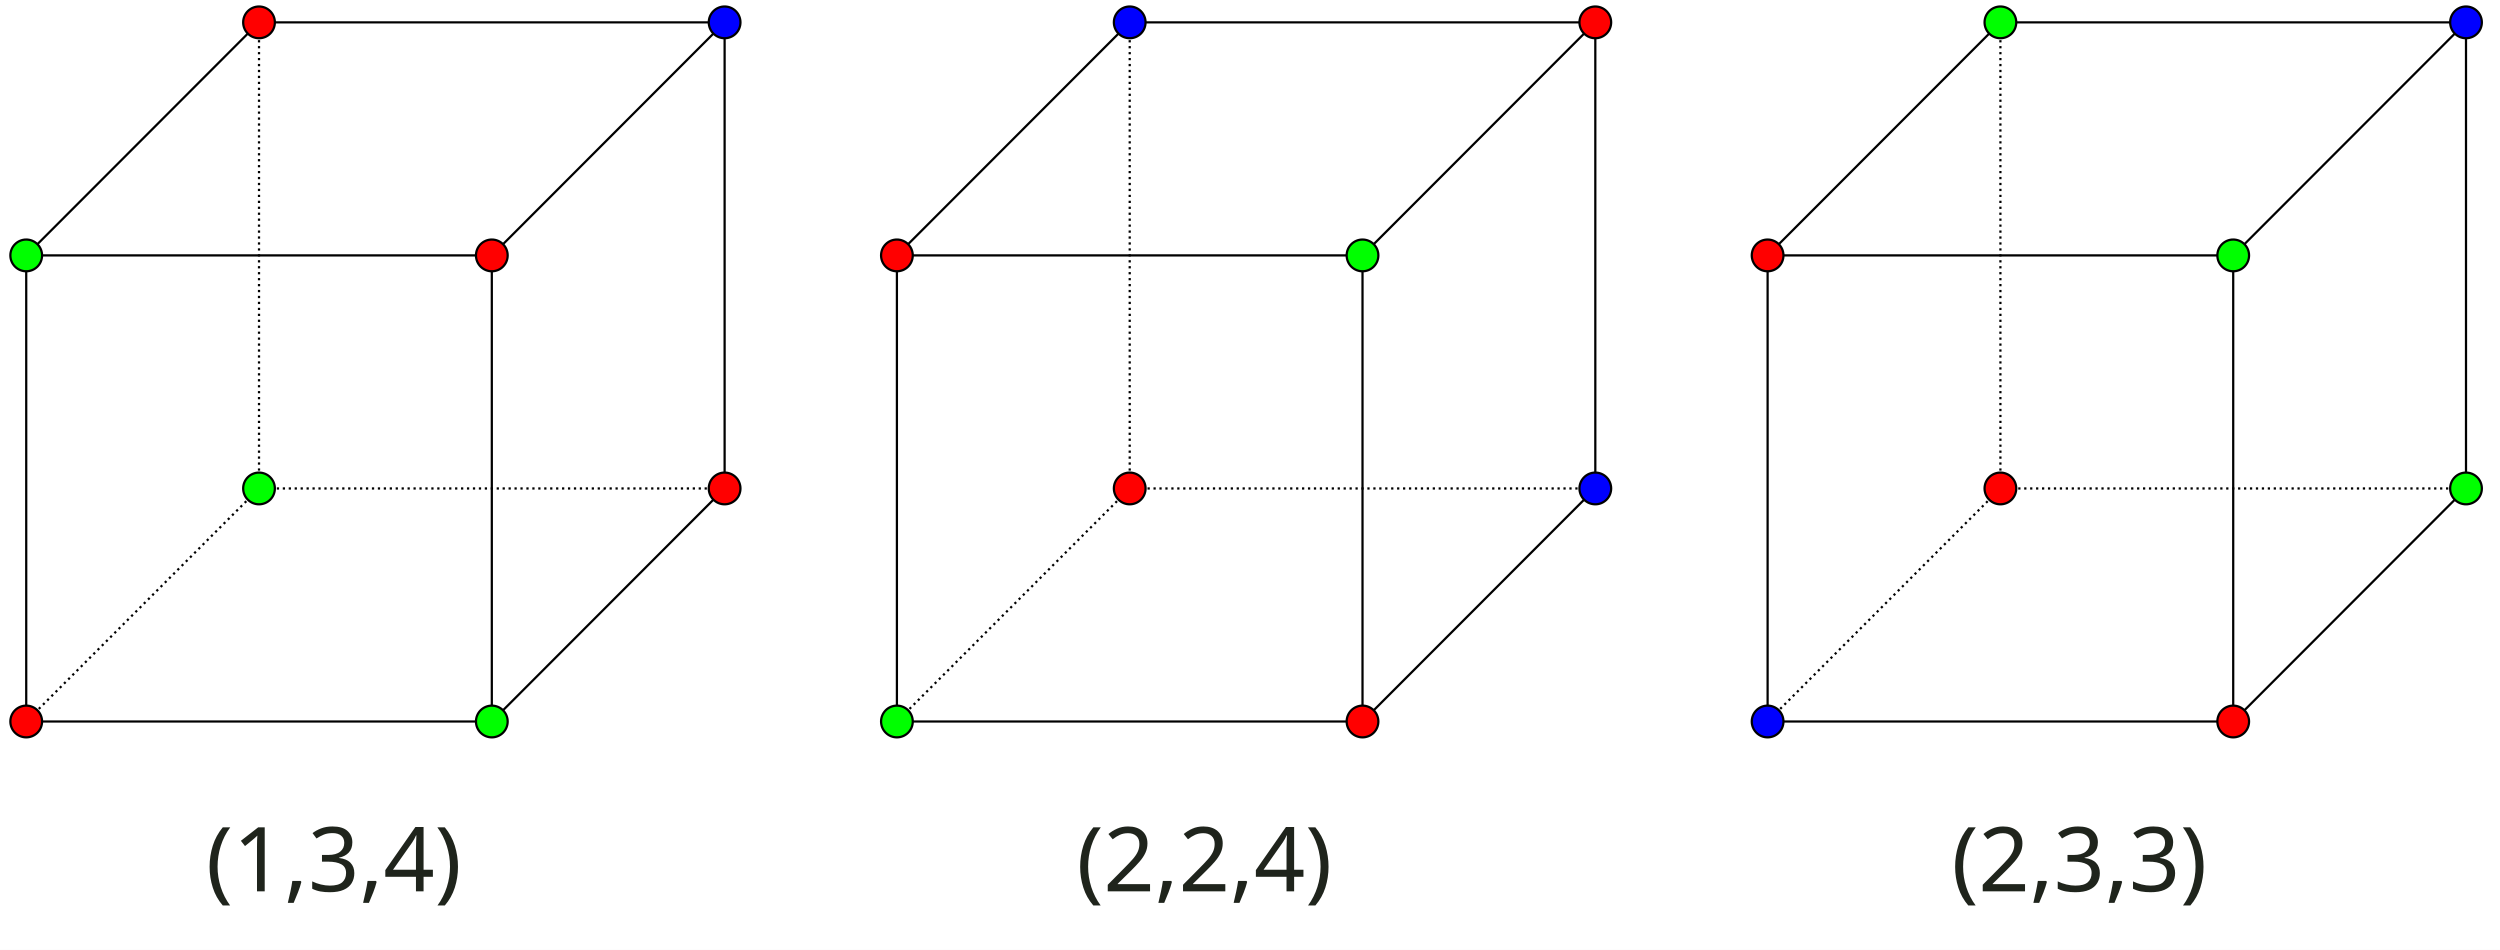
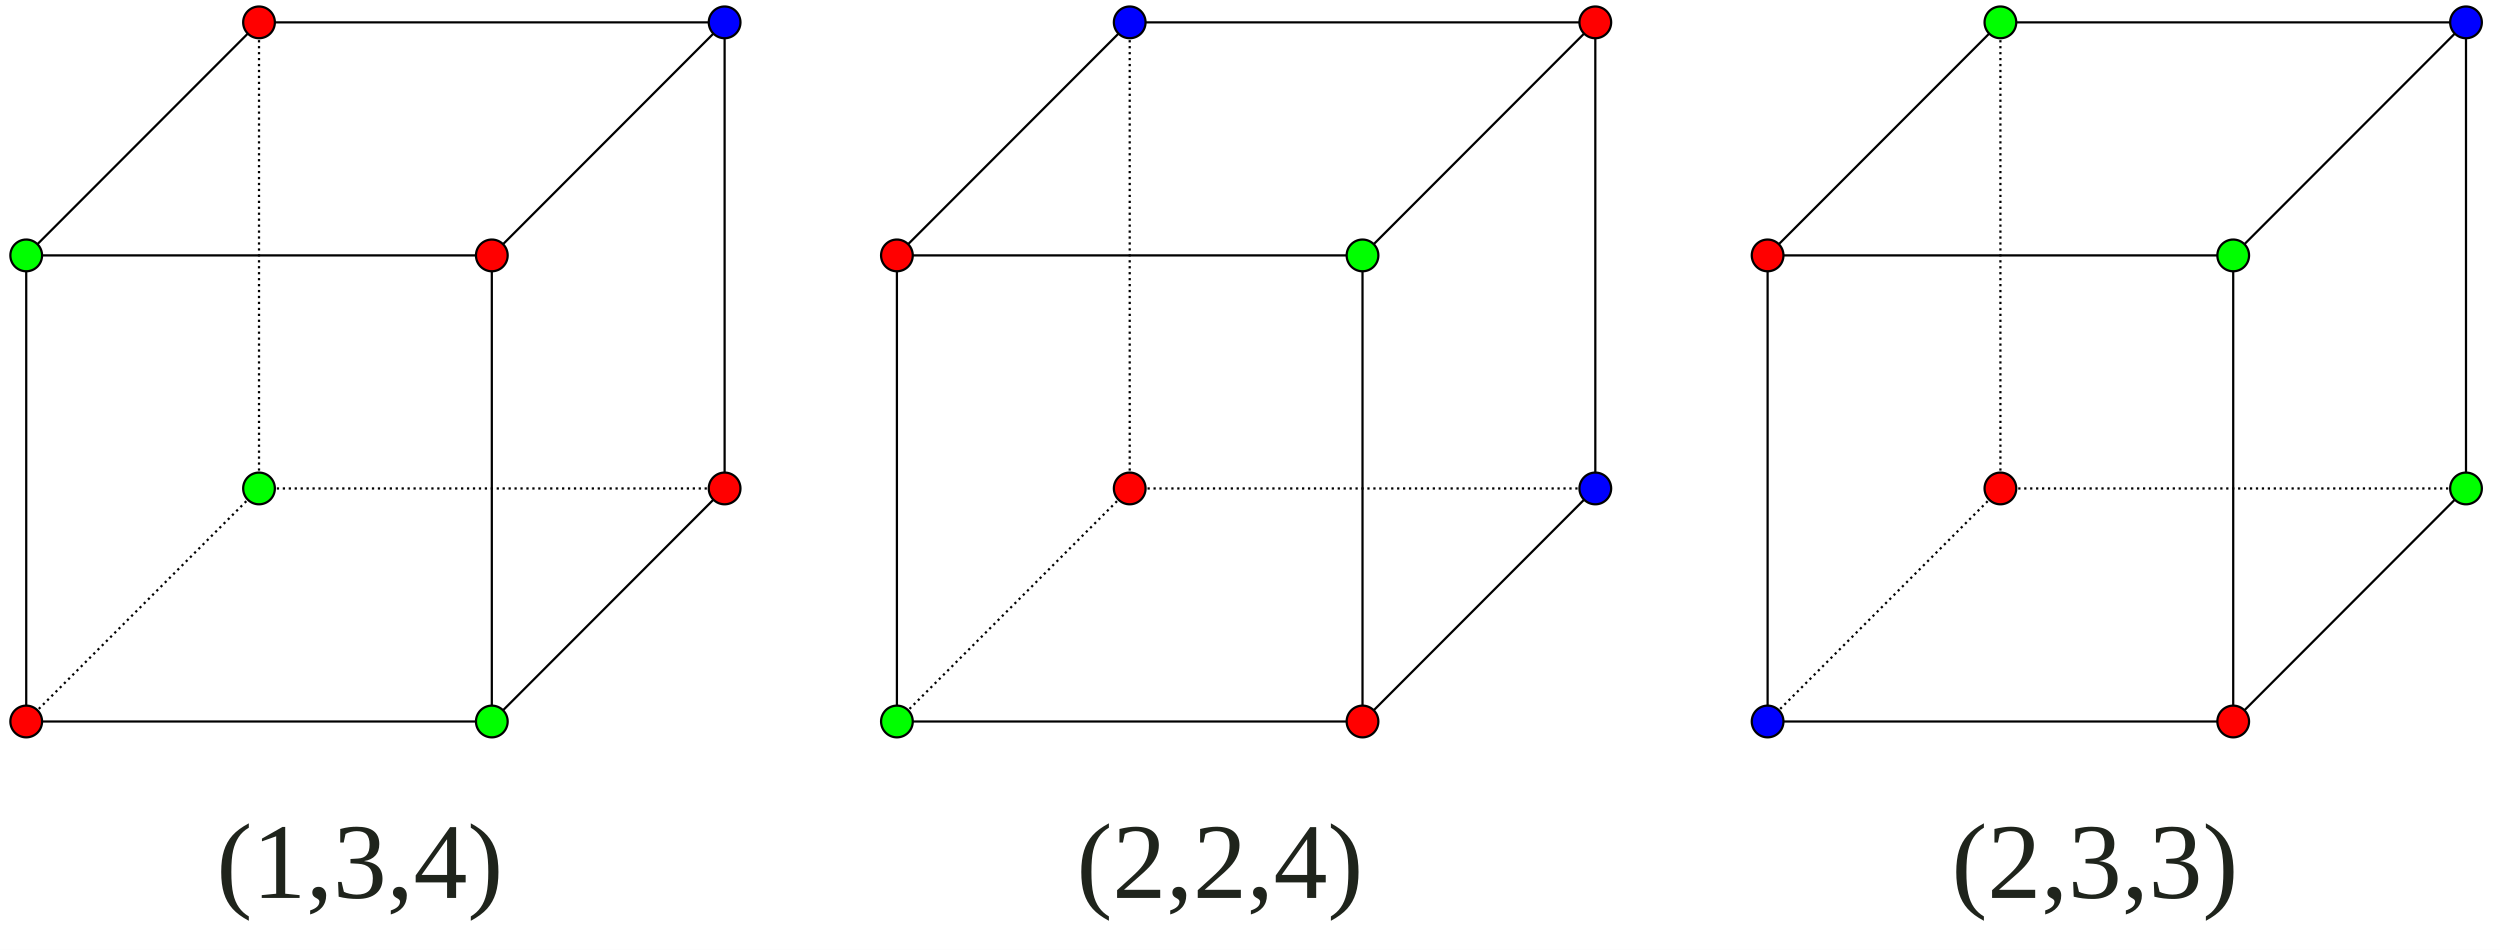
<svg xmlns="http://www.w3.org/2000/svg" version="1.1" id="svg1" width="1488" height="565.367" viewBox="0 0 1488 565.367">
  <defs id="defs1">
    <clipPath clipPathUnits="userSpaceOnUse" id="clipPath4">
      <path d="M 0,0 H 1116 V 339 H 0 Z" transform="scale(1.001055,1)" id="path4" />
    </clipPath>
    <clipPath clipPathUnits="userSpaceOnUse" id="clipPath6">
      <path d="m 7.207,7.211 h 324.23 V 331.789 H 7.207 Z" transform="scale(1.333333)" id="path6" />
    </clipPath>
    <clipPath clipPathUnits="userSpaceOnUse" id="clipPath7">
      <path d="M 0,0 H 1116 V 339 H 0 Z" transform="scale(1.001055,1)" id="path7" />
    </clipPath>
    <clipPath clipPathUnits="userSpaceOnUse" id="clipPath9">
      <path d="m 7.207,7.211 h 324.23 V 331.789 H 7.207 Z" transform="scale(1.333333)" id="path9" />
    </clipPath>
    <clipPath clipPathUnits="userSpaceOnUse" id="clipPath10">
      <path d="M 0,0 H 1116 V 339 H 0 Z" transform="scale(1.001055,1)" id="path10" />
    </clipPath>
    <clipPath clipPathUnits="userSpaceOnUse" id="clipPath12">
      <path d="m 7.207,7.211 h 324.23 V 331.789 H 7.207 Z" transform="scale(1.333333)" id="path12" />
    </clipPath>
    <clipPath clipPathUnits="userSpaceOnUse" id="clipPath13">
      <path d="M 0,0 H 1116 V 339 H 0 Z" transform="scale(1.001055,1)" id="path13" />
    </clipPath>
    <clipPath clipPathUnits="userSpaceOnUse" id="clipPath15">
      <path d="m 7.207,7.211 h 324.23 V 331.789 H 7.207 Z" transform="scale(1.333333)" id="path15" />
    </clipPath>
    <clipPath clipPathUnits="userSpaceOnUse" id="clipPath16">
      <path d="M 0,0 H 1116 V 339 H 0 Z" transform="scale(1.001055,1)" id="path16" />
    </clipPath>
    <clipPath clipPathUnits="userSpaceOnUse" id="clipPath18">
      <path d="m 7.207,7.211 h 324.23 V 331.789 H 7.207 Z" transform="scale(1.333333)" id="path18" />
    </clipPath>
    <clipPath clipPathUnits="userSpaceOnUse" id="clipPath19">
      <path d="M 0,0 H 1116 V 339 H 0 Z" transform="scale(1.001055,1)" id="path19" />
    </clipPath>
    <clipPath clipPathUnits="userSpaceOnUse" id="clipPath21">
      <path d="m 7.207,7.211 h 324.23 V 331.789 H 7.207 Z" transform="scale(1.333333)" id="path21" />
    </clipPath>
    <clipPath clipPathUnits="userSpaceOnUse" id="clipPath22">
      <path d="M 0,0 H 1116 V 339 H 0 Z" transform="scale(1.001055,1)" id="path22" />
    </clipPath>
    <clipPath clipPathUnits="userSpaceOnUse" id="clipPath24">
      <path d="m 7.207,7.211 h 324.23 V 331.789 H 7.207 Z" transform="scale(1.333333)" id="path24" />
    </clipPath>
    <clipPath clipPathUnits="userSpaceOnUse" id="clipPath25">
      <path d="M 0,0 H 1116 V 339 H 0 Z" transform="scale(1.001055,1)" id="path25" />
    </clipPath>
    <clipPath clipPathUnits="userSpaceOnUse" id="clipPath27">
      <path d="m 7.207,7.211 h 324.23 V 331.789 H 7.207 Z" transform="scale(1.333333)" id="path27" />
    </clipPath>
    <clipPath clipPathUnits="userSpaceOnUse" id="clipPath28">
      <path d="M 0,0 H 1116 V 339 H 0 Z" transform="scale(1.001055,1)" id="path28" />
    </clipPath>
    <clipPath clipPathUnits="userSpaceOnUse" id="clipPath30">
      <path d="m 7.207,7.211 h 324.23 V 331.789 H 7.207 Z" transform="scale(1.333333)" id="path30" />
    </clipPath>
    <clipPath clipPathUnits="userSpaceOnUse" id="clipPath31">
      <path d="M 0,0 H 1116 V 339 H 0 Z" transform="scale(1.001055,1)" id="path31" />
    </clipPath>
    <clipPath clipPathUnits="userSpaceOnUse" id="clipPath33">
      <path d="m 7.207,7.211 h 324.23 V 331.789 H 7.207 Z" transform="scale(1.333333)" id="path33" />
    </clipPath>
    <clipPath clipPathUnits="userSpaceOnUse" id="clipPath34">
      <path d="M 0,0 H 1116 V 339 H 0 Z" transform="scale(1.001055,1)" id="path34" />
    </clipPath>
    <clipPath clipPathUnits="userSpaceOnUse" id="clipPath36">
      <path d="m 7.207,7.211 h 324.23 V 331.789 H 7.207 Z" transform="scale(1.333333)" id="path36" />
    </clipPath>
    <clipPath clipPathUnits="userSpaceOnUse" id="clipPath37">
      <path d="M 0,0 H 1116 V 339 H 0 Z" transform="scale(1.001055,1)" id="path37" />
    </clipPath>
    <clipPath clipPathUnits="userSpaceOnUse" id="clipPath39">
      <path d="m 7.207,7.211 h 324.23 V 331.789 H 7.207 Z" transform="scale(1.333333)" id="path39" />
    </clipPath>
    <clipPath clipPathUnits="userSpaceOnUse" id="clipPath50">
      <path d="M 0,0 H 1116 V 339 H 0 Z" transform="scale(1.001055,1)" id="path50" />
    </clipPath>
    <clipPath clipPathUnits="userSpaceOnUse" id="clipPath52">
      <path d="M 395.883,7.211 H 720.117 V 331.789 H 395.883 Z" transform="scale(1.333333)" id="path52" />
    </clipPath>
    <clipPath clipPathUnits="userSpaceOnUse" id="clipPath53">
      <path d="M 0,0 H 1116 V 339 H 0 Z" transform="scale(1.001055,1)" id="path53" />
    </clipPath>
    <clipPath clipPathUnits="userSpaceOnUse" id="clipPath55">
      <path d="M 395.883,7.211 H 720.117 V 331.789 H 395.883 Z" transform="scale(1.333333)" id="path55" />
    </clipPath>
    <clipPath clipPathUnits="userSpaceOnUse" id="clipPath56">
      <path d="M 0,0 H 1116 V 339 H 0 Z" transform="scale(1.001055,1)" id="path56" />
    </clipPath>
    <clipPath clipPathUnits="userSpaceOnUse" id="clipPath58">
      <path d="M 395.883,7.211 H 720.117 V 331.789 H 395.883 Z" transform="scale(1.333333)" id="path58" />
    </clipPath>
    <clipPath clipPathUnits="userSpaceOnUse" id="clipPath59">
      <path d="M 0,0 H 1116 V 339 H 0 Z" transform="scale(1.001055,1)" id="path59" />
    </clipPath>
    <clipPath clipPathUnits="userSpaceOnUse" id="clipPath61">
      <path d="M 395.883,7.211 H 720.117 V 331.789 H 395.883 Z" transform="scale(1.333333)" id="path61" />
    </clipPath>
    <clipPath clipPathUnits="userSpaceOnUse" id="clipPath62">
      <path d="M 0,0 H 1116 V 339 H 0 Z" transform="scale(1.001055,1)" id="path62" />
    </clipPath>
    <clipPath clipPathUnits="userSpaceOnUse" id="clipPath64">
      <path d="M 395.883,7.211 H 720.117 V 331.789 H 395.883 Z" transform="scale(1.333333)" id="path64" />
    </clipPath>
    <clipPath clipPathUnits="userSpaceOnUse" id="clipPath65">
      <path d="M 0,0 H 1116 V 339 H 0 Z" transform="scale(1.001055,1)" id="path65" />
    </clipPath>
    <clipPath clipPathUnits="userSpaceOnUse" id="clipPath67">
      <path d="M 395.883,7.211 H 720.117 V 331.789 H 395.883 Z" transform="scale(1.333333)" id="path67" />
    </clipPath>
    <clipPath clipPathUnits="userSpaceOnUse" id="clipPath68">
      <path d="M 0,0 H 1116 V 339 H 0 Z" transform="scale(1.001055,1)" id="path68" />
    </clipPath>
    <clipPath clipPathUnits="userSpaceOnUse" id="clipPath70">
      <path d="M 395.883,7.211 H 720.117 V 331.789 H 395.883 Z" transform="scale(1.333333)" id="path70" />
    </clipPath>
    <clipPath clipPathUnits="userSpaceOnUse" id="clipPath71">
      <path d="M 0,0 H 1116 V 339 H 0 Z" transform="scale(1.001055,1)" id="path71" />
    </clipPath>
    <clipPath clipPathUnits="userSpaceOnUse" id="clipPath73">
      <path d="M 395.883,7.211 H 720.117 V 331.789 H 395.883 Z" transform="scale(1.333333)" id="path73" />
    </clipPath>
    <clipPath clipPathUnits="userSpaceOnUse" id="clipPath74">
      <path d="M 0,0 H 1116 V 339 H 0 Z" transform="scale(1.001055,1)" id="path74" />
    </clipPath>
    <clipPath clipPathUnits="userSpaceOnUse" id="clipPath76">
      <path d="M 395.883,7.211 H 720.117 V 331.789 H 395.883 Z" transform="scale(1.333333)" id="path76" />
    </clipPath>
    <clipPath clipPathUnits="userSpaceOnUse" id="clipPath77">
      <path d="M 0,0 H 1116 V 339 H 0 Z" transform="scale(1.001055,1)" id="path77" />
    </clipPath>
    <clipPath clipPathUnits="userSpaceOnUse" id="clipPath79">
      <path d="M 395.883,7.211 H 720.117 V 331.789 H 395.883 Z" transform="scale(1.333333)" id="path79" />
    </clipPath>
    <clipPath clipPathUnits="userSpaceOnUse" id="clipPath80">
      <path d="M 0,0 H 1116 V 339 H 0 Z" transform="scale(1.001055,1)" id="path80" />
    </clipPath>
    <clipPath clipPathUnits="userSpaceOnUse" id="clipPath82">
      <path d="M 395.883,7.211 H 720.117 V 331.789 H 395.883 Z" transform="scale(1.333333)" id="path82" />
    </clipPath>
    <clipPath clipPathUnits="userSpaceOnUse" id="clipPath83">
      <path d="M 0,0 H 1116 V 339 H 0 Z" transform="scale(1.001055,1)" id="path83" />
    </clipPath>
    <clipPath clipPathUnits="userSpaceOnUse" id="clipPath85">
      <path d="M 395.883,7.211 H 720.117 V 331.789 H 395.883 Z" transform="scale(1.333333)" id="path85" />
    </clipPath>
    <clipPath clipPathUnits="userSpaceOnUse" id="clipPath96">
      <path d="M 0,0 H 1116 V 339 H 0 Z" transform="scale(1.001055,1)" id="path96" />
    </clipPath>
    <clipPath clipPathUnits="userSpaceOnUse" id="clipPath98">
      <path d="m 784.562,7.211 h 324.23 v 324.578 h -324.23 z" transform="scale(1.333333)" id="path98" />
    </clipPath>
    <clipPath clipPathUnits="userSpaceOnUse" id="clipPath99">
      <path d="M 0,0 H 1116 V 339 H 0 Z" transform="scale(1.001055,1)" id="path99" />
    </clipPath>
    <clipPath clipPathUnits="userSpaceOnUse" id="clipPath101">
      <path d="m 784.562,7.211 h 324.23 v 324.578 h -324.23 z" transform="scale(1.333333)" id="path101" />
    </clipPath>
    <clipPath clipPathUnits="userSpaceOnUse" id="clipPath102">
      <path d="M 0,0 H 1116 V 339 H 0 Z" transform="scale(1.001055,1)" id="path102" />
    </clipPath>
    <clipPath clipPathUnits="userSpaceOnUse" id="clipPath104">
      <path d="m 784.562,7.211 h 324.23 v 324.578 h -324.23 z" transform="scale(1.333333)" id="path104" />
    </clipPath>
    <clipPath clipPathUnits="userSpaceOnUse" id="clipPath105">
      <path d="M 0,0 H 1116 V 339 H 0 Z" transform="scale(1.001055,1)" id="path105" />
    </clipPath>
    <clipPath clipPathUnits="userSpaceOnUse" id="clipPath107">
      <path d="m 784.562,7.211 h 324.23 v 324.578 h -324.23 z" transform="scale(1.333333)" id="path107" />
    </clipPath>
    <clipPath clipPathUnits="userSpaceOnUse" id="clipPath108">
      <path d="M 0,0 H 1116 V 339 H 0 Z" transform="scale(1.001055,1)" id="path108" />
    </clipPath>
    <clipPath clipPathUnits="userSpaceOnUse" id="clipPath110">
      <path d="m 784.562,7.211 h 324.23 v 324.578 h -324.23 z" transform="scale(1.333333)" id="path110" />
    </clipPath>
    <clipPath clipPathUnits="userSpaceOnUse" id="clipPath111">
      <path d="M 0,0 H 1116 V 339 H 0 Z" transform="scale(1.001055,1)" id="path111" />
    </clipPath>
    <clipPath clipPathUnits="userSpaceOnUse" id="clipPath113">
      <path d="m 784.562,7.211 h 324.23 v 324.578 h -324.23 z" transform="scale(1.333333)" id="path113" />
    </clipPath>
    <clipPath clipPathUnits="userSpaceOnUse" id="clipPath114">
      <path d="M 0,0 H 1116 V 339 H 0 Z" transform="scale(1.001055,1)" id="path114" />
    </clipPath>
    <clipPath clipPathUnits="userSpaceOnUse" id="clipPath116">
      <path d="m 784.562,7.211 h 324.23 v 324.578 h -324.23 z" transform="scale(1.333333)" id="path116" />
    </clipPath>
    <clipPath clipPathUnits="userSpaceOnUse" id="clipPath117">
      <path d="M 0,0 H 1116 V 339 H 0 Z" transform="scale(1.001055,1)" id="path117" />
    </clipPath>
    <clipPath clipPathUnits="userSpaceOnUse" id="clipPath119">
      <path d="m 784.562,7.211 h 324.23 v 324.578 h -324.23 z" transform="scale(1.333333)" id="path119" />
    </clipPath>
    <clipPath clipPathUnits="userSpaceOnUse" id="clipPath120">
      <path d="M 0,0 H 1116 V 339 H 0 Z" transform="scale(1.001055,1)" id="path120" />
    </clipPath>
    <clipPath clipPathUnits="userSpaceOnUse" id="clipPath122">
      <path d="m 784.562,7.211 h 324.23 v 324.578 h -324.23 z" transform="scale(1.333333)" id="path122" />
    </clipPath>
    <clipPath clipPathUnits="userSpaceOnUse" id="clipPath123">
      <path d="M 0,0 H 1116 V 339 H 0 Z" transform="scale(1.001055,1)" id="path123" />
    </clipPath>
    <clipPath clipPathUnits="userSpaceOnUse" id="clipPath125">
      <path d="m 784.562,7.211 h 324.23 v 324.578 h -324.23 z" transform="scale(1.333333)" id="path125" />
    </clipPath>
    <clipPath clipPathUnits="userSpaceOnUse" id="clipPath126">
      <path d="M 0,0 H 1116 V 339 H 0 Z" transform="scale(1.001055,1)" id="path126" />
    </clipPath>
    <clipPath clipPathUnits="userSpaceOnUse" id="clipPath128">
      <path d="m 784.562,7.211 h 324.23 v 324.578 h -324.23 z" transform="scale(1.333333)" id="path128" />
    </clipPath>
    <clipPath clipPathUnits="userSpaceOnUse" id="clipPath129">
      <path d="M 0,0 H 1116 V 339 H 0 Z" transform="scale(1.001055,1)" id="path129" />
    </clipPath>
    <clipPath clipPathUnits="userSpaceOnUse" id="clipPath131">
      <path d="m 784.562,7.211 h 324.23 v 324.578 h -324.23 z" transform="scale(1.333333)" id="path131" />
    </clipPath>
  </defs>
  <g id="g1" transform="translate(-2.313607,-4.627215)">
    <path id="path1" d="M 2.314,4.627 H 1490.314 V 569.994 H 2.314 Z" style="fill:#ffffff;fill-opacity:1;fill-rule:nonzero;stroke:none;stroke-width:1.491" />
    <g id="g5" clip-path="url(#clipPath6)">
      <path d="M 13.456,325.547 H 221.515" style="fill:none;stroke:#000000;stroke-width:1.002;stroke-linecap:square;stroke-linejoin:round;stroke-miterlimit:4;stroke-dasharray:none;stroke-opacity:1" transform="scale(1.331928,1.333333)" clip-path="url(#clipPath4)" id="path5" />
    </g>
    <g id="g8" clip-path="url(#clipPath9)">
      <path d="M 13.456,325.547 V 117.484" style="fill:none;stroke:#000000;stroke-width:1.002;stroke-linecap:square;stroke-linejoin:round;stroke-miterlimit:4;stroke-dasharray:none;stroke-opacity:1" transform="scale(1.331928,1.333333)" clip-path="url(#clipPath7)" id="path8" />
    </g>
    <g id="g11" clip-path="url(#clipPath12)">
      <path d="M 13.456,325.547 117.483,221.516" style="fill:none;stroke:#000000;stroke-width:1.002;stroke-linecap:butt;stroke-linejoin:round;stroke-miterlimit:4;stroke-dasharray:1.002, 1.653;stroke-dashoffset:0;stroke-opacity:1" transform="scale(1.331928,1.333333)" clip-path="url(#clipPath10)" id="path11" />
    </g>
    <g id="g14" clip-path="url(#clipPath15)">
      <path d="M 221.515,325.547 V 117.484" style="fill:none;stroke:#000000;stroke-width:1.002;stroke-linecap:square;stroke-linejoin:round;stroke-miterlimit:4;stroke-dasharray:none;stroke-opacity:1" transform="scale(1.331928,1.333333)" clip-path="url(#clipPath13)" id="path14" />
    </g>
    <g id="g17" clip-path="url(#clipPath18)">
      <path d="M 221.515,325.547 325.546,221.516" style="fill:none;stroke:#000000;stroke-width:1.002;stroke-linecap:square;stroke-linejoin:round;stroke-miterlimit:4;stroke-dasharray:none;stroke-opacity:1" transform="scale(1.331928,1.333333)" clip-path="url(#clipPath16)" id="path17" />
    </g>
    <g id="g20" clip-path="url(#clipPath21)">
      <path d="M 13.456,117.484 H 221.515" style="fill:none;stroke:#000000;stroke-width:1.002;stroke-linecap:square;stroke-linejoin:round;stroke-miterlimit:4;stroke-dasharray:none;stroke-opacity:1" transform="scale(1.331928,1.333333)" clip-path="url(#clipPath19)" id="path20" />
    </g>
    <g id="g23" clip-path="url(#clipPath24)">
      <path d="M 13.456,117.484 117.483,13.453" style="fill:none;stroke:#000000;stroke-width:1.002;stroke-linecap:square;stroke-linejoin:round;stroke-miterlimit:4;stroke-dasharray:none;stroke-opacity:1" transform="scale(1.331928,1.333333)" clip-path="url(#clipPath22)" id="path23" />
    </g>
    <g id="g26" clip-path="url(#clipPath27)">
      <path d="M 117.483,221.516 H 325.546" style="fill:none;stroke:#000000;stroke-width:1.002;stroke-linecap:butt;stroke-linejoin:round;stroke-miterlimit:4;stroke-dasharray:1.002, 1.653;stroke-dashoffset:0;stroke-opacity:1" transform="scale(1.331928,1.333333)" clip-path="url(#clipPath25)" id="path26" />
    </g>
    <g id="g29" clip-path="url(#clipPath30)">
      <path d="M 117.483,221.516 V 13.453" style="fill:none;stroke:#000000;stroke-width:1.002;stroke-linecap:butt;stroke-linejoin:round;stroke-miterlimit:4;stroke-dasharray:1.002, 1.653;stroke-dashoffset:0;stroke-opacity:1" transform="scale(1.331928,1.333333)" clip-path="url(#clipPath28)" id="path29" />
    </g>
    <g id="g32" clip-path="url(#clipPath33)">
      <path d="M 221.515,117.484 325.546,13.453" style="fill:none;stroke:#000000;stroke-width:1.002;stroke-linecap:square;stroke-linejoin:round;stroke-miterlimit:4;stroke-dasharray:none;stroke-opacity:1" transform="scale(1.331928,1.333333)" clip-path="url(#clipPath31)" id="path32" />
    </g>
    <g id="g35" clip-path="url(#clipPath36)">
      <path d="M 325.546,221.516 V 13.453" style="fill:none;stroke:#000000;stroke-width:1.002;stroke-linecap:square;stroke-linejoin:round;stroke-miterlimit:4;stroke-dasharray:none;stroke-opacity:1" transform="scale(1.331928,1.333333)" clip-path="url(#clipPath34)" id="path35" />
    </g>
    <g id="g38" clip-path="url(#clipPath39)">
      <path d="M 117.483,13.453 H 325.546" style="fill:none;stroke:#000000;stroke-width:1.002;stroke-linecap:square;stroke-linejoin:round;stroke-miterlimit:4;stroke-dasharray:none;stroke-opacity:1" transform="scale(1.331928,1.333333)" clip-path="url(#clipPath37)" id="path38" />
    </g>
    <path id="path40" d="m 13.456,332.629 c 1.877,0 3.679,-0.746 5.009,-2.074 1.325,-1.328 2.072,-3.129 2.072,-5.008 0,-1.879 -0.747,-3.684 -2.072,-5.012 -1.33,-1.328 -3.132,-2.074 -5.009,-2.074 -1.881,0 -3.68,0.746 -5.01,2.074 -1.329,1.328 -2.076,3.133 -2.076,5.012 0,1.879 0.747,3.68 2.076,5.008 1.33,1.328 3.129,2.074 5.01,2.074 z" style="fill:#ff0000;fill-opacity:1;fill-rule:nonzero;stroke:#000000;stroke-width:1.002;stroke-linecap:butt;stroke-linejoin:round;stroke-miterlimit:4;stroke-dasharray:none;stroke-opacity:1" transform="scale(1.331928,1.333333)" />
    <path id="path41" d="m 221.515,124.57 c 1.881,0 3.679,-0.75 5.009,-2.078 1.329,-1.328 2.076,-3.129 2.076,-5.008 0,-1.879 -0.747,-3.679 -2.076,-5.007 -1.33,-1.329 -3.128,-2.075 -5.009,-2.075 -1.877,0 -3.68,0.746 -5.01,2.075 -1.329,1.328 -2.072,3.128 -2.072,5.007 0,1.879 0.743,3.68 2.072,5.008 1.33,1.328 3.133,2.078 5.01,2.078 z" style="fill:#ff0000;fill-opacity:1;fill-rule:nonzero;stroke:#000000;stroke-width:1.002;stroke-linecap:butt;stroke-linejoin:round;stroke-miterlimit:4;stroke-dasharray:none;stroke-opacity:1" transform="scale(1.331928,1.333333)" />
    <path id="path42" d="m 325.546,228.598 c 1.877,0 3.68,-0.746 5.009,-2.075 1.326,-1.328 2.073,-3.128 2.073,-5.007 0,-1.879 -0.747,-3.68 -2.073,-5.008 -1.329,-1.328 -3.132,-2.078 -5.009,-2.078 -1.881,0 -3.679,0.75 -5.009,2.078 -1.33,1.328 -2.076,3.129 -2.076,5.008 0,1.879 0.746,3.679 2.076,5.007 1.33,1.329 3.128,2.075 5.009,2.075 z" style="fill:#ff0000;fill-opacity:1;fill-rule:nonzero;stroke:#000000;stroke-width:1.002;stroke-linecap:butt;stroke-linejoin:round;stroke-miterlimit:4;stroke-dasharray:none;stroke-opacity:1" transform="scale(1.331928,1.333333)" />
    <path id="path43" d="m 117.483,20.539 c 1.881,0 3.684,-0.746 5.009,-2.074 1.33,-1.328 2.077,-3.133 2.077,-5.012 0,-1.879 -0.747,-3.68 -2.077,-5.008 -1.325,-1.328 -3.128,-2.074 -5.009,-2.074 -1.877,0 -3.679,0.746 -5.005,2.074 -1.33,1.328 -2.077,3.129 -2.077,5.008 0,1.879 0.747,3.684 2.077,5.012 1.326,1.328 3.128,2.074 5.005,2.074 z" style="fill:#ff0000;fill-opacity:1;fill-rule:nonzero;stroke:#000000;stroke-width:1.002;stroke-linecap:butt;stroke-linejoin:round;stroke-miterlimit:4;stroke-dasharray:none;stroke-opacity:1" transform="scale(1.331928,1.333333)" />
    <path id="path44" d="m 221.515,332.629 c 1.881,0 3.679,-0.746 5.009,-2.074 1.329,-1.328 2.076,-3.129 2.076,-5.008 0,-1.879 -0.747,-3.684 -2.076,-5.012 -1.33,-1.328 -3.128,-2.074 -5.009,-2.074 -1.877,0 -3.68,0.746 -5.01,2.074 -1.329,1.328 -2.072,3.133 -2.072,5.012 0,1.879 0.743,3.68 2.072,5.008 1.33,1.328 3.133,2.074 5.01,2.074 z" style="fill:#00ff00;fill-opacity:1;fill-rule:nonzero;stroke:#000000;stroke-width:1.002;stroke-linecap:butt;stroke-linejoin:round;stroke-miterlimit:4;stroke-dasharray:none;stroke-opacity:1" transform="scale(1.331928,1.333333)" />
    <path id="path45" d="m 13.456,124.57 c 1.877,0 3.679,-0.75 5.009,-2.078 1.325,-1.328 2.072,-3.129 2.072,-5.008 0,-1.879 -0.747,-3.679 -2.072,-5.007 -1.33,-1.329 -3.132,-2.075 -5.009,-2.075 -1.881,0 -3.68,0.746 -5.01,2.075 -1.329,1.328 -2.076,3.128 -2.076,5.007 0,1.879 0.747,3.68 2.076,5.008 1.33,1.328 3.129,2.078 5.01,2.078 z" style="fill:#00ff00;fill-opacity:1;fill-rule:nonzero;stroke:#000000;stroke-width:1.002;stroke-linecap:butt;stroke-linejoin:round;stroke-miterlimit:4;stroke-dasharray:none;stroke-opacity:1" transform="scale(1.331928,1.333333)" />
    <path id="path46" d="m 117.483,228.598 c 1.881,0 3.684,-0.746 5.009,-2.075 1.33,-1.328 2.077,-3.128 2.077,-5.007 0,-1.879 -0.747,-3.68 -2.077,-5.008 -1.325,-1.328 -3.128,-2.078 -5.009,-2.078 -1.877,0 -3.679,0.75 -5.005,2.078 -1.33,1.328 -2.077,3.129 -2.077,5.008 0,1.879 0.747,3.679 2.077,5.007 1.326,1.329 3.128,2.075 5.005,2.075 z" style="fill:#00ff00;fill-opacity:1;fill-rule:nonzero;stroke:#000000;stroke-width:1.002;stroke-linecap:butt;stroke-linejoin:round;stroke-miterlimit:4;stroke-dasharray:none;stroke-opacity:1" transform="scale(1.331928,1.333333)" />
    <path id="path47" d="m 325.546,20.539 c 1.877,0 3.68,-0.746 5.009,-2.074 1.326,-1.328 2.073,-3.133 2.073,-5.012 0,-1.879 -0.747,-3.68 -2.073,-5.008 -1.329,-1.328 -3.132,-2.074 -5.009,-2.074 -1.881,0 -3.679,0.746 -5.009,2.074 -1.33,1.328 -2.076,3.129 -2.076,5.008 0,1.879 0.746,3.684 2.076,5.012 1.33,1.328 3.128,2.074 5.009,2.074 z" style="fill:#0000ff;fill-opacity:1;fill-rule:nonzero;stroke:#000000;stroke-width:1.002;stroke-linecap:butt;stroke-linejoin:round;stroke-miterlimit:4;stroke-dasharray:none;stroke-opacity:1" transform="scale(1.331928,1.333333)" />
    <g id="g51" clip-path="url(#clipPath52)">
      <path d="M 402.541,325.547 H 610.604" style="fill:none;stroke:#000000;stroke-width:1.002;stroke-linecap:square;stroke-linejoin:round;stroke-miterlimit:4;stroke-dasharray:none;stroke-opacity:1" transform="scale(1.331928,1.333333)" clip-path="url(#clipPath50)" id="path51" />
    </g>
    <g id="g54" clip-path="url(#clipPath55)">
      <path d="M 402.541,325.547 V 117.484" style="fill:none;stroke:#000000;stroke-width:1.002;stroke-linecap:square;stroke-linejoin:round;stroke-miterlimit:4;stroke-dasharray:none;stroke-opacity:1" transform="scale(1.331928,1.333333)" clip-path="url(#clipPath53)" id="path54" />
    </g>
    <g id="g57" clip-path="url(#clipPath58)">
      <path d="M 402.541,325.547 506.573,221.516" style="fill:none;stroke:#000000;stroke-width:1.002;stroke-linecap:butt;stroke-linejoin:round;stroke-miterlimit:4;stroke-dasharray:1.002, 1.653;stroke-dashoffset:0;stroke-opacity:1" transform="scale(1.331928,1.333333)" clip-path="url(#clipPath56)" id="path57" />
    </g>
    <g id="g60" clip-path="url(#clipPath61)">
      <path d="M 610.604,325.547 V 117.484" style="fill:none;stroke:#000000;stroke-width:1.002;stroke-linecap:square;stroke-linejoin:round;stroke-miterlimit:4;stroke-dasharray:none;stroke-opacity:1" transform="scale(1.331928,1.333333)" clip-path="url(#clipPath59)" id="path60" />
    </g>
    <g id="g63" clip-path="url(#clipPath64)">
      <path d="M 610.604,325.547 714.636,221.516" style="fill:none;stroke:#000000;stroke-width:1.002;stroke-linecap:square;stroke-linejoin:round;stroke-miterlimit:4;stroke-dasharray:none;stroke-opacity:1" transform="scale(1.331928,1.333333)" clip-path="url(#clipPath62)" id="path63" />
    </g>
    <g id="g66" clip-path="url(#clipPath67)">
      <path d="M 402.541,117.484 H 610.604" style="fill:none;stroke:#000000;stroke-width:1.002;stroke-linecap:square;stroke-linejoin:round;stroke-miterlimit:4;stroke-dasharray:none;stroke-opacity:1" transform="scale(1.331928,1.333333)" clip-path="url(#clipPath65)" id="path66" />
    </g>
    <g id="g69" clip-path="url(#clipPath70)">
      <path d="M 402.541,117.484 506.573,13.453" style="fill:none;stroke:#000000;stroke-width:1.002;stroke-linecap:square;stroke-linejoin:round;stroke-miterlimit:4;stroke-dasharray:none;stroke-opacity:1" transform="scale(1.331928,1.333333)" clip-path="url(#clipPath68)" id="path69" />
    </g>
    <g id="g72" clip-path="url(#clipPath73)">
      <path d="M 506.573,221.516 H 714.636" style="fill:none;stroke:#000000;stroke-width:1.002;stroke-linecap:butt;stroke-linejoin:round;stroke-miterlimit:4;stroke-dasharray:1.002, 1.653;stroke-dashoffset:0;stroke-opacity:1" transform="scale(1.331928,1.333333)" clip-path="url(#clipPath71)" id="path72" />
    </g>
    <g id="g75" clip-path="url(#clipPath76)">
      <path d="M 506.573,221.516 V 13.453" style="fill:none;stroke:#000000;stroke-width:1.002;stroke-linecap:butt;stroke-linejoin:round;stroke-miterlimit:4;stroke-dasharray:1.002, 1.653;stroke-dashoffset:0;stroke-opacity:1" transform="scale(1.331928,1.333333)" clip-path="url(#clipPath74)" id="path75" />
    </g>
    <g id="g78" clip-path="url(#clipPath79)">
      <path d="M 610.604,117.484 714.636,13.453" style="fill:none;stroke:#000000;stroke-width:1.002;stroke-linecap:square;stroke-linejoin:round;stroke-miterlimit:4;stroke-dasharray:none;stroke-opacity:1" transform="scale(1.331928,1.333333)" clip-path="url(#clipPath77)" id="path78" />
    </g>
    <g id="g81" clip-path="url(#clipPath82)">
      <path d="M 714.636,221.516 V 13.453" style="fill:none;stroke:#000000;stroke-width:1.002;stroke-linecap:square;stroke-linejoin:round;stroke-miterlimit:4;stroke-dasharray:none;stroke-opacity:1" transform="scale(1.331928,1.333333)" clip-path="url(#clipPath80)" id="path81" />
    </g>
    <g id="g84" clip-path="url(#clipPath85)">
      <path d="M 506.573,13.453 H 714.636" style="fill:none;stroke:#000000;stroke-width:1.002;stroke-linecap:square;stroke-linejoin:round;stroke-miterlimit:4;stroke-dasharray:none;stroke-opacity:1" transform="scale(1.331928,1.333333)" clip-path="url(#clipPath83)" id="path84" />
    </g>
    <path id="path86" d="m 402.541,332.629 c 1.881,0 3.684,-0.746 5.01,-2.074 1.329,-1.328 2.076,-3.129 2.076,-5.008 0,-1.879 -0.747,-3.684 -2.076,-5.012 -1.326,-1.328 -3.129,-2.074 -5.01,-2.074 -1.877,0 -3.679,0.746 -5.005,2.074 -1.329,1.328 -2.076,3.133 -2.076,5.012 0,1.879 0.747,3.68 2.076,5.008 1.326,1.328 3.128,2.074 5.005,2.074 z" style="fill:#00ff00;fill-opacity:1;fill-rule:nonzero;stroke:#000000;stroke-width:1.002;stroke-linecap:butt;stroke-linejoin:round;stroke-miterlimit:4;stroke-dasharray:none;stroke-opacity:1" transform="scale(1.331928,1.333333)" />
    <path id="path87" d="m 610.604,124.57 c 1.877,0 3.68,-0.75 5.01,-2.078 1.325,-1.328 2.072,-3.129 2.072,-5.008 0,-1.879 -0.747,-3.679 -2.072,-5.007 -1.33,-1.329 -3.133,-2.075 -5.01,-2.075 -1.88,0 -3.679,0.746 -5.009,2.075 -1.329,1.328 -2.076,3.128 -2.076,5.007 0,1.879 0.747,3.68 2.076,5.008 1.33,1.328 3.129,2.078 5.009,2.078 z" style="fill:#00ff00;fill-opacity:1;fill-rule:nonzero;stroke:#000000;stroke-width:1.002;stroke-linecap:butt;stroke-linejoin:round;stroke-miterlimit:4;stroke-dasharray:none;stroke-opacity:1" transform="scale(1.331928,1.333333)" />
    <path id="path88" d="m 610.604,332.629 c 1.877,0 3.68,-0.746 5.01,-2.074 1.325,-1.328 2.072,-3.129 2.072,-5.008 0,-1.879 -0.747,-3.684 -2.072,-5.012 -1.33,-1.328 -3.133,-2.074 -5.01,-2.074 -1.88,0 -3.679,0.746 -5.009,2.074 -1.329,1.328 -2.076,3.133 -2.076,5.012 0,1.879 0.747,3.68 2.076,5.008 1.33,1.328 3.129,2.074 5.009,2.074 z" style="fill:#ff0000;fill-opacity:1;fill-rule:nonzero;stroke:#000000;stroke-width:1.002;stroke-linecap:butt;stroke-linejoin:round;stroke-miterlimit:4;stroke-dasharray:none;stroke-opacity:1" transform="scale(1.331928,1.333333)" />
    <path id="path89" d="m 402.541,124.57 c 1.881,0 3.684,-0.75 5.01,-2.078 1.329,-1.328 2.076,-3.129 2.076,-5.008 0,-1.879 -0.747,-3.679 -2.076,-5.007 -1.326,-1.329 -3.129,-2.075 -5.01,-2.075 -1.877,0 -3.679,0.746 -5.005,2.075 -1.329,1.328 -2.076,3.128 -2.076,5.007 0,1.879 0.747,3.68 2.076,5.008 1.326,1.328 3.128,2.078 5.005,2.078 z" style="fill:#ff0000;fill-opacity:1;fill-rule:nonzero;stroke:#000000;stroke-width:1.002;stroke-linecap:butt;stroke-linejoin:round;stroke-miterlimit:4;stroke-dasharray:none;stroke-opacity:1" transform="scale(1.331928,1.333333)" />
    <path id="path90" d="m 506.573,228.598 c 1.881,0 3.68,-0.746 5.009,-2.075 1.33,-1.328 2.076,-3.128 2.076,-5.007 0,-1.879 -0.746,-3.68 -2.076,-5.008 -1.329,-1.328 -3.128,-2.078 -5.009,-2.078 -1.877,0 -3.68,0.75 -5.009,2.078 -1.326,1.328 -2.073,3.129 -2.073,5.008 0,1.879 0.747,3.679 2.073,5.007 1.329,1.329 3.132,2.075 5.009,2.075 z" style="fill:#ff0000;fill-opacity:1;fill-rule:nonzero;stroke:#000000;stroke-width:1.002;stroke-linecap:butt;stroke-linejoin:round;stroke-miterlimit:4;stroke-dasharray:none;stroke-opacity:1" transform="scale(1.331928,1.333333)" />
    <path id="path91" d="m 714.636,20.539 c 1.877,0 3.68,-0.746 5.005,-2.074 1.33,-1.328 2.077,-3.133 2.077,-5.012 0,-1.879 -0.747,-3.68 -2.077,-5.008 -1.325,-1.328 -3.128,-2.074 -5.005,-2.074 -1.881,0 -3.684,0.746 -5.009,2.074 -1.33,1.328 -2.077,3.129 -2.077,5.008 0,1.879 0.747,3.684 2.077,5.012 1.325,1.328 3.128,2.074 5.009,2.074 z" style="fill:#ff0000;fill-opacity:1;fill-rule:nonzero;stroke:#000000;stroke-width:1.002;stroke-linecap:butt;stroke-linejoin:round;stroke-miterlimit:4;stroke-dasharray:none;stroke-opacity:1" transform="scale(1.331928,1.333333)" />
    <path id="path92" d="m 714.636,228.598 c 1.877,0 3.68,-0.746 5.005,-2.075 1.33,-1.328 2.077,-3.128 2.077,-5.007 0,-1.879 -0.747,-3.68 -2.077,-5.008 -1.325,-1.328 -3.128,-2.078 -5.005,-2.078 -1.881,0 -3.684,0.75 -5.009,2.078 -1.33,1.328 -2.077,3.129 -2.077,5.008 0,1.879 0.747,3.679 2.077,5.007 1.325,1.329 3.128,2.075 5.009,2.075 z" style="fill:#0000ff;fill-opacity:1;fill-rule:nonzero;stroke:#000000;stroke-width:1.002;stroke-linecap:butt;stroke-linejoin:round;stroke-miterlimit:4;stroke-dasharray:none;stroke-opacity:1" transform="scale(1.331928,1.333333)" />
    <path id="path93" d="m 506.573,20.539 c 1.881,0 3.68,-0.746 5.009,-2.074 1.33,-1.328 2.076,-3.133 2.076,-5.012 0,-1.879 -0.746,-3.68 -2.076,-5.008 -1.329,-1.328 -3.128,-2.074 -5.009,-2.074 -1.877,0 -3.68,0.746 -5.009,2.074 -1.326,1.328 -2.073,3.129 -2.073,5.008 0,1.879 0.747,3.684 2.073,5.012 1.329,1.328 3.132,2.074 5.009,2.074 z" style="fill:#0000ff;fill-opacity:1;fill-rule:nonzero;stroke:#000000;stroke-width:1.002;stroke-linecap:butt;stroke-linejoin:round;stroke-miterlimit:4;stroke-dasharray:none;stroke-opacity:1" transform="scale(1.331928,1.333333)" />
    <g id="g97" clip-path="url(#clipPath98)">
      <path d="M 791.631,325.547 H 999.694" style="fill:none;stroke:#000000;stroke-width:1.002;stroke-linecap:square;stroke-linejoin:round;stroke-miterlimit:4;stroke-dasharray:none;stroke-opacity:1" transform="scale(1.331928,1.333333)" clip-path="url(#clipPath96)" id="path97" />
    </g>
    <g id="g100" clip-path="url(#clipPath101)">
      <path d="M 791.631,325.547 V 117.484" style="fill:none;stroke:#000000;stroke-width:1.002;stroke-linecap:square;stroke-linejoin:round;stroke-miterlimit:4;stroke-dasharray:none;stroke-opacity:1" transform="scale(1.331928,1.333333)" clip-path="url(#clipPath99)" id="path100" />
    </g>
    <g id="g103" clip-path="url(#clipPath104)">
      <path d="M 791.631,325.547 895.663,221.516" style="fill:none;stroke:#000000;stroke-width:1.002;stroke-linecap:butt;stroke-linejoin:round;stroke-miterlimit:4;stroke-dasharray:1.002, 1.653;stroke-dashoffset:0;stroke-opacity:1" transform="scale(1.331928,1.333333)" clip-path="url(#clipPath102)" id="path103" />
    </g>
    <g id="g106" clip-path="url(#clipPath107)">
      <path d="M 999.694,325.547 V 117.484" style="fill:none;stroke:#000000;stroke-width:1.002;stroke-linecap:square;stroke-linejoin:round;stroke-miterlimit:4;stroke-dasharray:none;stroke-opacity:1" transform="scale(1.331928,1.333333)" clip-path="url(#clipPath105)" id="path106" />
    </g>
    <g id="g109" clip-path="url(#clipPath110)">
      <path d="M 999.694,325.547 1103.722,221.516" style="fill:none;stroke:#000000;stroke-width:1.002;stroke-linecap:square;stroke-linejoin:round;stroke-miterlimit:4;stroke-dasharray:none;stroke-opacity:1" transform="scale(1.331928,1.333333)" clip-path="url(#clipPath108)" id="path109" />
    </g>
    <g id="g112" clip-path="url(#clipPath113)">
      <path d="M 791.631,117.484 H 999.694" style="fill:none;stroke:#000000;stroke-width:1.002;stroke-linecap:square;stroke-linejoin:round;stroke-miterlimit:4;stroke-dasharray:none;stroke-opacity:1" transform="scale(1.331928,1.333333)" clip-path="url(#clipPath111)" id="path112" />
    </g>
    <g id="g115" clip-path="url(#clipPath116)">
      <path d="M 791.631,117.484 895.663,13.453" style="fill:none;stroke:#000000;stroke-width:1.002;stroke-linecap:square;stroke-linejoin:round;stroke-miterlimit:4;stroke-dasharray:none;stroke-opacity:1" transform="scale(1.331928,1.333333)" clip-path="url(#clipPath114)" id="path115" />
    </g>
    <g id="g118" clip-path="url(#clipPath119)">
      <path d="m 895.663,221.516 h 208.059" style="fill:none;stroke:#000000;stroke-width:1.002;stroke-linecap:butt;stroke-linejoin:round;stroke-miterlimit:4;stroke-dasharray:1.002, 1.653;stroke-dashoffset:0;stroke-opacity:1" transform="scale(1.331928,1.333333)" clip-path="url(#clipPath117)" id="path118" />
    </g>
    <g id="g121" clip-path="url(#clipPath122)">
      <path d="M 895.663,221.516 V 13.453" style="fill:none;stroke:#000000;stroke-width:1.002;stroke-linecap:butt;stroke-linejoin:round;stroke-miterlimit:4;stroke-dasharray:1.002, 1.653;stroke-dashoffset:0;stroke-opacity:1" transform="scale(1.331928,1.333333)" clip-path="url(#clipPath120)" id="path121" />
    </g>
    <g id="g124" clip-path="url(#clipPath125)">
      <path d="M 999.694,117.484 1103.722,13.453" style="fill:none;stroke:#000000;stroke-width:1.002;stroke-linecap:square;stroke-linejoin:round;stroke-miterlimit:4;stroke-dasharray:none;stroke-opacity:1" transform="scale(1.331928,1.333333)" clip-path="url(#clipPath123)" id="path124" />
    </g>
    <g id="g127" clip-path="url(#clipPath128)">
      <path d="M 1103.722,221.516 V 13.453" style="fill:none;stroke:#000000;stroke-width:1.002;stroke-linecap:square;stroke-linejoin:round;stroke-miterlimit:4;stroke-dasharray:none;stroke-opacity:1" transform="scale(1.331928,1.333333)" clip-path="url(#clipPath126)" id="path127" />
    </g>
    <g id="g130" clip-path="url(#clipPath131)">
      <path d="m 895.663,13.453 h 208.059" style="fill:none;stroke:#000000;stroke-width:1.002;stroke-linecap:square;stroke-linejoin:round;stroke-miterlimit:4;stroke-dasharray:none;stroke-opacity:1" transform="scale(1.331928,1.333333)" clip-path="url(#clipPath129)" id="path130" />
    </g>
    <path id="path132" d="m 791.631,332.629 c 1.881,0 3.68,-0.746 5.009,-2.074 1.33,-1.328 2.077,-3.129 2.077,-5.008 0,-1.879 -0.747,-3.684 -2.077,-5.012 -1.329,-1.328 -3.128,-2.074 -5.009,-2.074 -1.877,0 -3.68,0.746 -5.009,2.074 -1.326,1.328 -2.073,3.133 -2.073,5.012 0,1.879 0.747,3.68 2.073,5.008 1.329,1.328 3.132,2.074 5.009,2.074 z" style="fill:#0000ff;fill-opacity:1;fill-rule:nonzero;stroke:#000000;stroke-width:1.002;stroke-linecap:butt;stroke-linejoin:round;stroke-miterlimit:4;stroke-dasharray:none;stroke-opacity:1" transform="scale(1.331928,1.333333)" />
    <path id="path133" d="m 1103.722,20.539 c 1.881,0 3.679,-0.746 5.009,-2.074 1.329,-1.328 2.076,-3.133 2.076,-5.012 0,-1.879 -0.747,-3.68 -2.076,-5.008 -1.33,-1.328 -3.128,-2.074 -5.009,-2.074 -1.877,0 -3.68,0.746 -5.009,2.074 -1.326,1.328 -2.073,3.129 -2.073,5.008 0,1.879 0.747,3.684 2.073,5.012 1.329,1.328 3.132,2.074 5.009,2.074 z" style="fill:#0000ff;fill-opacity:1;fill-rule:nonzero;stroke:#000000;stroke-width:1.002;stroke-linecap:butt;stroke-linejoin:round;stroke-miterlimit:4;stroke-dasharray:none;stroke-opacity:1" transform="scale(1.331928,1.333333)" />
    <path id="path134" d="m 999.694,332.629 c 1.877,0 3.68,-0.746 5.009,-2.074 1.326,-1.328 2.073,-3.129 2.073,-5.008 0,-1.879 -0.747,-3.684 -2.073,-5.012 -1.329,-1.328 -3.132,-2.074 -5.009,-2.074 -1.881,0 -3.683,0.746 -5.009,2.074 -1.33,1.328 -2.076,3.133 -2.076,5.012 0,1.879 0.746,3.68 2.076,5.008 1.326,1.328 3.128,2.074 5.009,2.074 z" style="fill:#ff0000;fill-opacity:1;fill-rule:nonzero;stroke:#000000;stroke-width:1.002;stroke-linecap:butt;stroke-linejoin:round;stroke-miterlimit:4;stroke-dasharray:none;stroke-opacity:1" transform="scale(1.331928,1.333333)" />
    <path id="path135" d="m 791.631,124.57 c 1.881,0 3.68,-0.75 5.009,-2.078 1.33,-1.328 2.077,-3.129 2.077,-5.008 0,-1.879 -0.747,-3.679 -2.077,-5.007 -1.329,-1.329 -3.128,-2.075 -5.009,-2.075 -1.877,0 -3.68,0.746 -5.009,2.075 -1.326,1.328 -2.073,3.128 -2.073,5.007 0,1.879 0.747,3.68 2.073,5.008 1.329,1.328 3.132,2.078 5.009,2.078 z" style="fill:#ff0000;fill-opacity:1;fill-rule:nonzero;stroke:#000000;stroke-width:1.002;stroke-linecap:butt;stroke-linejoin:round;stroke-miterlimit:4;stroke-dasharray:none;stroke-opacity:1" transform="scale(1.331928,1.333333)" />
    <path id="path136" d="m 895.663,228.598 c 1.877,0 3.679,-0.746 5.009,-2.075 1.329,-1.328 2.072,-3.128 2.072,-5.007 0,-1.879 -0.743,-3.68 -2.072,-5.008 -1.33,-1.328 -3.132,-2.078 -5.009,-2.078 -1.881,0 -3.68,0.75 -5.01,2.078 -1.329,1.328 -2.076,3.129 -2.076,5.008 0,1.879 0.747,3.679 2.076,5.007 1.33,1.329 3.129,2.075 5.01,2.075 z" style="fill:#ff0000;fill-opacity:1;fill-rule:nonzero;stroke:#000000;stroke-width:1.002;stroke-linecap:butt;stroke-linejoin:round;stroke-miterlimit:4;stroke-dasharray:none;stroke-opacity:1" transform="scale(1.331928,1.333333)" />
    <path id="path137" d="m 999.694,124.57 c 1.877,0 3.68,-0.75 5.009,-2.078 1.326,-1.328 2.073,-3.129 2.073,-5.008 0,-1.879 -0.747,-3.679 -2.073,-5.007 -1.329,-1.329 -3.132,-2.075 -5.009,-2.075 -1.881,0 -3.683,0.746 -5.009,2.075 -1.33,1.328 -2.076,3.128 -2.076,5.007 0,1.879 0.746,3.68 2.076,5.008 1.326,1.328 3.128,2.078 5.009,2.078 z" style="fill:#00ff00;fill-opacity:1;fill-rule:nonzero;stroke:#000000;stroke-width:1.002;stroke-linecap:butt;stroke-linejoin:round;stroke-miterlimit:4;stroke-dasharray:none;stroke-opacity:1" transform="scale(1.331928,1.333333)" />
    <path id="path138" d="m 1103.722,228.598 c 1.881,0 3.679,-0.746 5.009,-2.075 1.329,-1.328 2.076,-3.128 2.076,-5.007 0,-1.879 -0.747,-3.68 -2.076,-5.008 -1.33,-1.328 -3.128,-2.078 -5.009,-2.078 -1.877,0 -3.68,0.75 -5.009,2.078 -1.326,1.328 -2.073,3.129 -2.073,5.008 0,1.879 0.747,3.679 2.073,5.007 1.329,1.329 3.132,2.075 5.009,2.075 z" style="fill:#00ff00;fill-opacity:1;fill-rule:nonzero;stroke:#000000;stroke-width:1.002;stroke-linecap:butt;stroke-linejoin:round;stroke-miterlimit:4;stroke-dasharray:none;stroke-opacity:1" transform="scale(1.331928,1.333333)" />
    <path id="path139" d="m 895.663,20.539 c 1.877,0 3.679,-0.746 5.009,-2.074 1.329,-1.328 2.072,-3.133 2.072,-5.012 0,-1.879 -0.743,-3.68 -2.072,-5.008 -1.33,-1.328 -3.132,-2.074 -5.009,-2.074 -1.881,0 -3.68,0.746 -5.01,2.074 -1.329,1.328 -2.076,3.129 -2.076,5.008 0,1.879 0.747,3.684 2.076,5.012 1.33,1.328 3.129,2.074 5.01,2.074 z" style="fill:#00ff00;fill-opacity:1;fill-rule:nonzero;stroke:#000000;stroke-width:1.002;stroke-linecap:butt;stroke-linejoin:round;stroke-miterlimit:4;stroke-dasharray:none;stroke-opacity:1" transform="scale(1.331928,1.333333)" />
-     <text xml:space="preserve" style="font-size:53.333px;font-family:Sans;-inkscape-font-specification:'Sans, Normal';text-align:start;writing-mode:lr-tb;direction:ltr;text-anchor:start;fill:#1f241c" x="124.935" y="535.148" id="text139">
-       <tspan id="tspan139" x="124.935" y="535.148">(1,3,4)</tspan>
+     <text xml:space="preserve" style="font-style:normal;font-variant:normal;font-weight:normal;font-stretch:normal;font-size:64px;font-family:'Times New Roman';-inkscape-font-specification:'Times New Roman, Normal';font-variant-ligatures:normal;font-variant-caps:normal;font-variant-numeric:normal;font-variant-east-asian:normal;text-align:start;writing-mode:lr-tb;direction:ltr;text-anchor:start;fill:#1f241c" x="131.164" y="539.065" id="text139">
+       <tspan id="tspan139" x="131.164" y="539.065" style="font-style:normal;font-variant:normal;font-weight:normal;font-stretch:normal;font-size:64px;font-family:'Times New Roman';-inkscape-font-specification:'Times New Roman, Normal';font-variant-ligatures:normal;font-variant-caps:normal;font-variant-numeric:normal;font-variant-east-asian:normal">(1,3,4)</tspan>
    </text>
-     <text xml:space="preserve" style="font-size:53.333px;font-family:Sans;-inkscape-font-specification:'Sans, Normal';text-align:start;writing-mode:lr-tb;direction:ltr;text-anchor:start;fill:#1f241c" x="643.085" y="535.148" id="text139-0">
-       <tspan id="tspan139-9" x="643.085" y="535.148">(2,2,4)</tspan>
+     <text xml:space="preserve" style="font-style:normal;font-variant:normal;font-weight:normal;font-stretch:normal;font-size:64px;font-family:'Times New Roman';-inkscape-font-specification:'Times New Roman, Normal';font-variant-ligatures:normal;font-variant-caps:normal;font-variant-numeric:normal;font-variant-east-asian:normal;text-align:start;writing-mode:lr-tb;direction:ltr;text-anchor:start;fill:#1f241c" x="643.085" y="539.065" id="text139-0">
+       <tspan id="tspan139-9" x="643.085" y="539.065" style="font-style:normal;font-variant:normal;font-weight:normal;font-stretch:normal;font-size:64px;font-family:'Times New Roman';-inkscape-font-specification:'Times New Roman, Normal';font-variant-ligatures:normal;font-variant-caps:normal;font-variant-numeric:normal;font-variant-east-asian:normal">(2,2,4)</tspan>
    </text>
-     <text xml:space="preserve" style="font-size:53.333px;font-family:Sans;-inkscape-font-specification:'Sans, Normal';text-align:start;writing-mode:lr-tb;direction:ltr;text-anchor:start;fill:#1f241c" x="1163.873" y="535.148" id="text139-0-5">
-       <tspan id="tspan139-9-8" x="1163.873" y="535.148">(2,3,3)</tspan>
+     <text xml:space="preserve" style="font-style:normal;font-variant:normal;font-weight:normal;font-stretch:normal;font-size:64px;font-family:'Times New Roman';-inkscape-font-specification:'Times New Roman, Normal';font-variant-ligatures:normal;font-variant-caps:normal;font-variant-numeric:normal;font-variant-east-asian:normal;text-align:start;writing-mode:lr-tb;direction:ltr;text-anchor:start;fill:#1f241c" x="1163.873" y="539.065" id="text139-0-5">
+       <tspan id="tspan139-9-8" x="1163.873" y="539.065" style="font-style:normal;font-variant:normal;font-weight:normal;font-stretch:normal;font-size:64px;font-family:'Times New Roman';-inkscape-font-specification:'Times New Roman, Normal';font-variant-ligatures:normal;font-variant-caps:normal;font-variant-numeric:normal;font-variant-east-asian:normal">(2,3,3)</tspan>
    </text>
  </g>
</svg>
